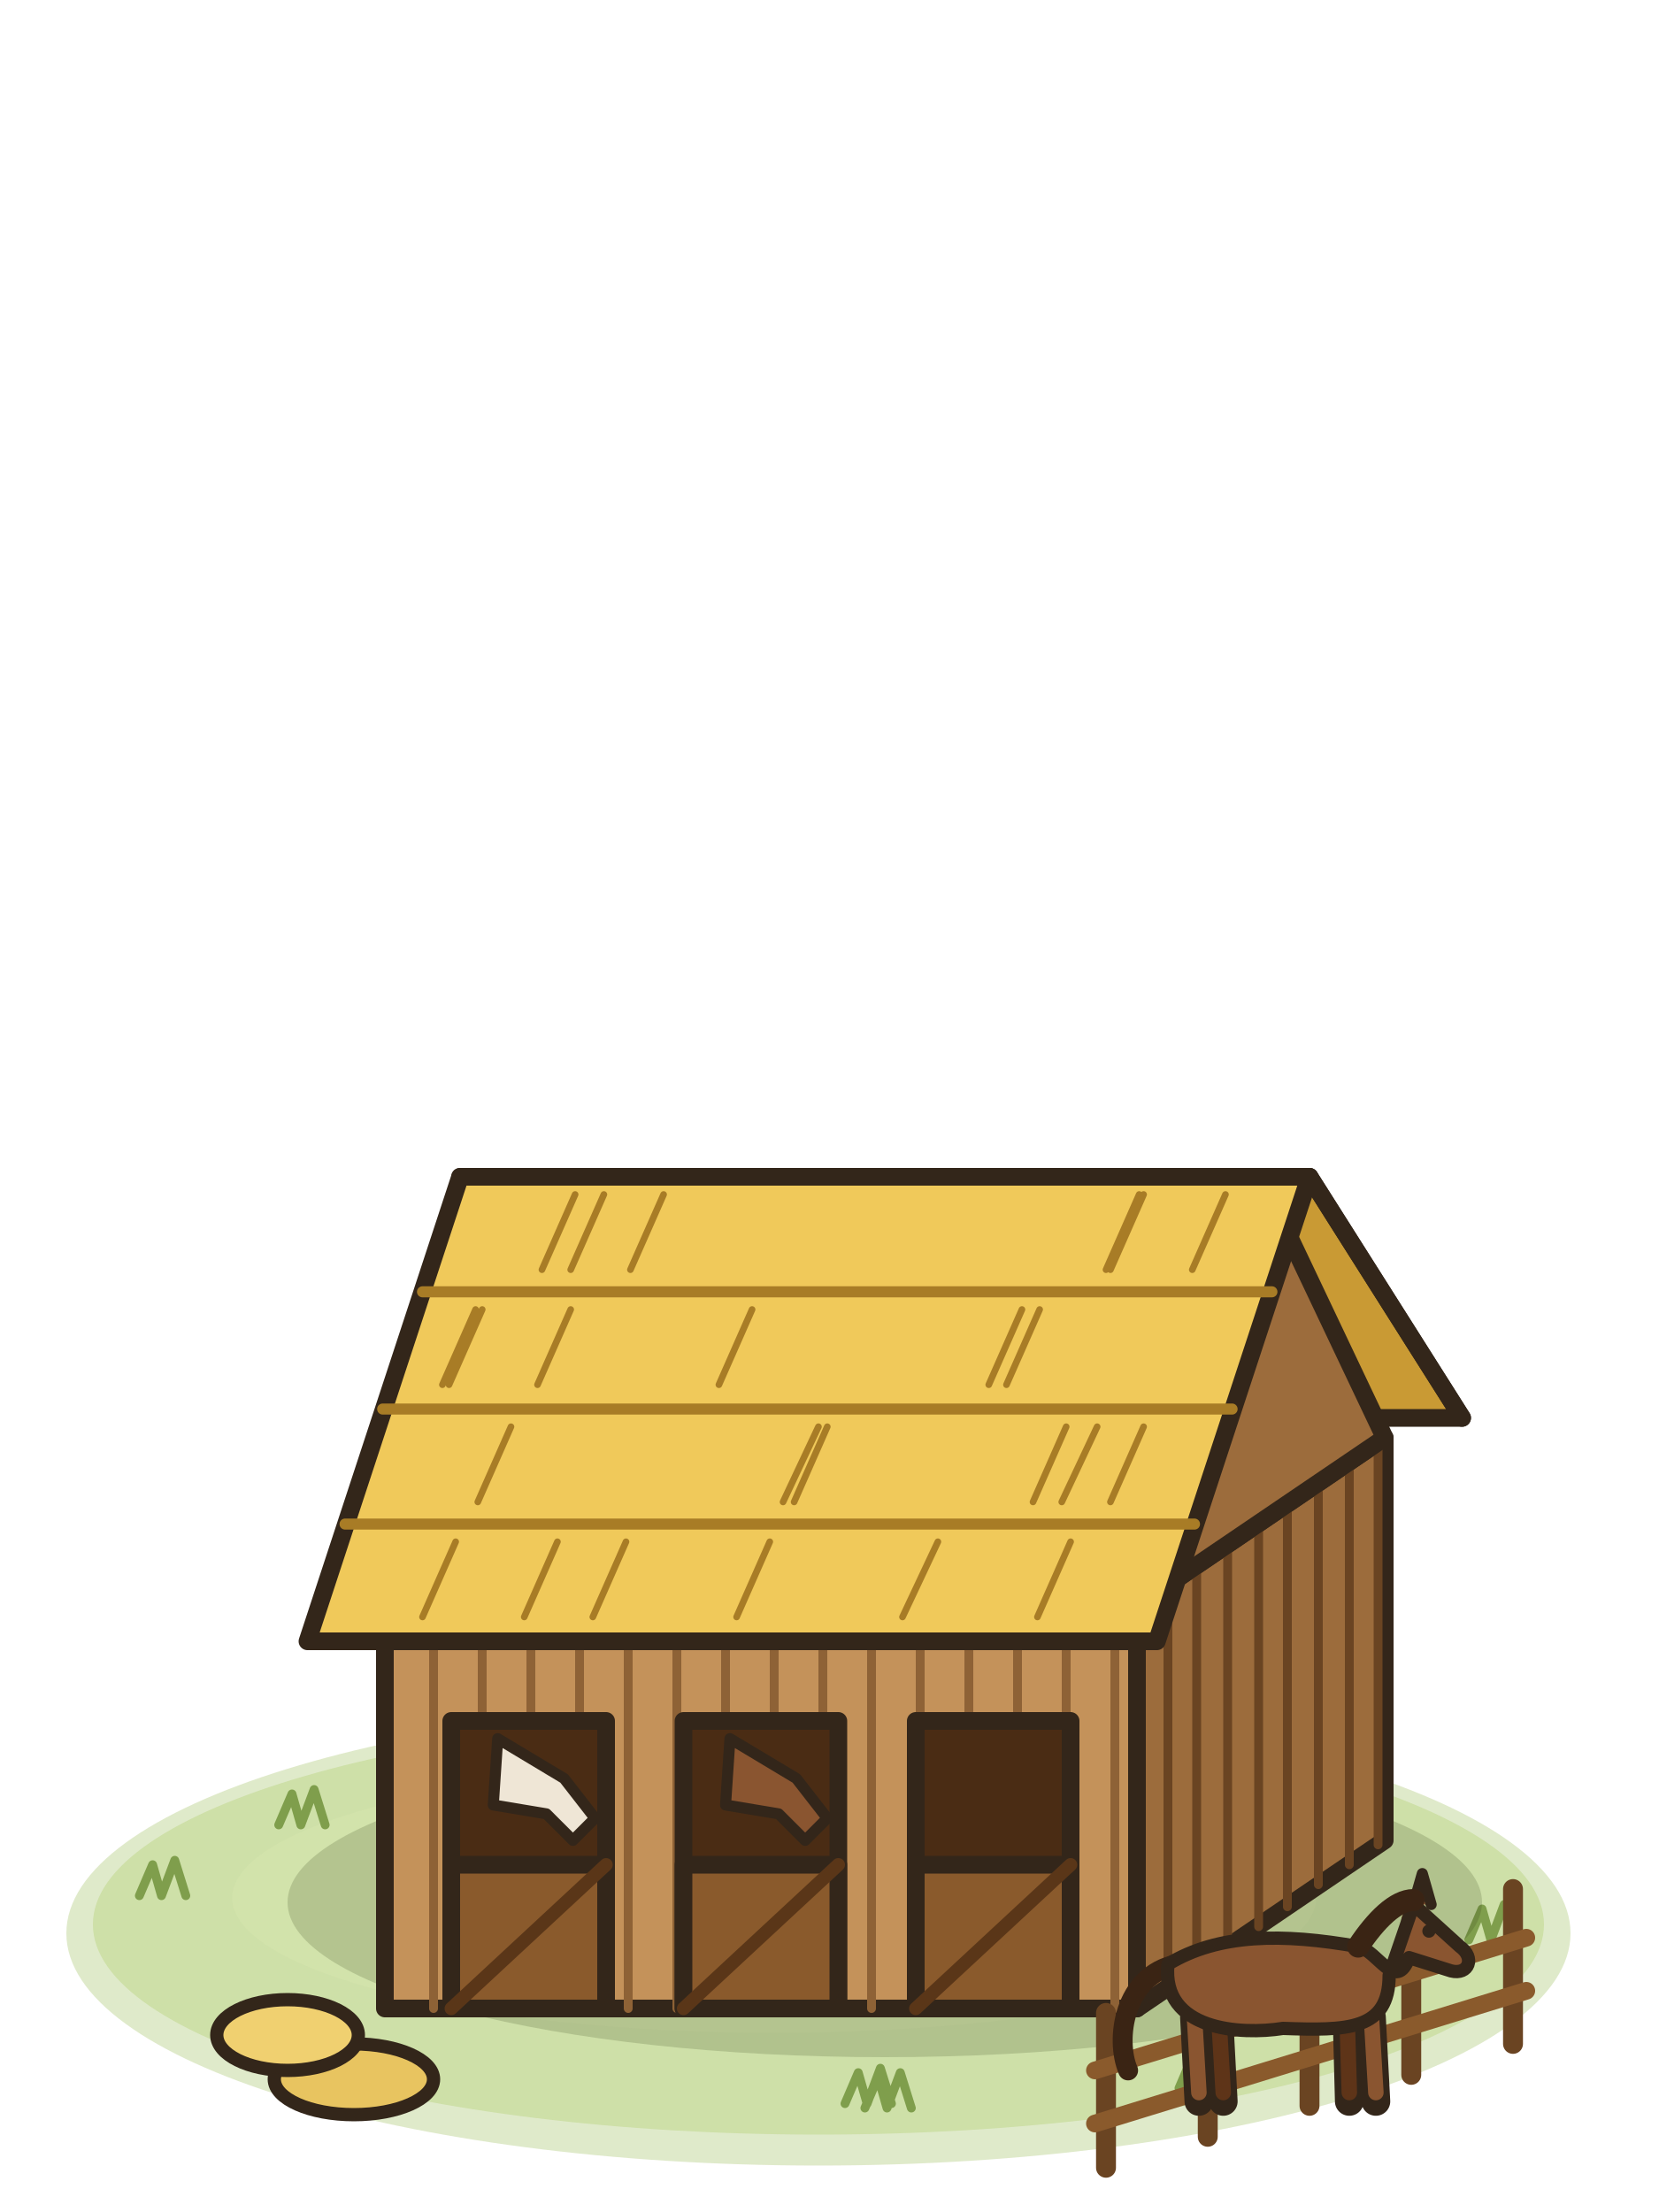
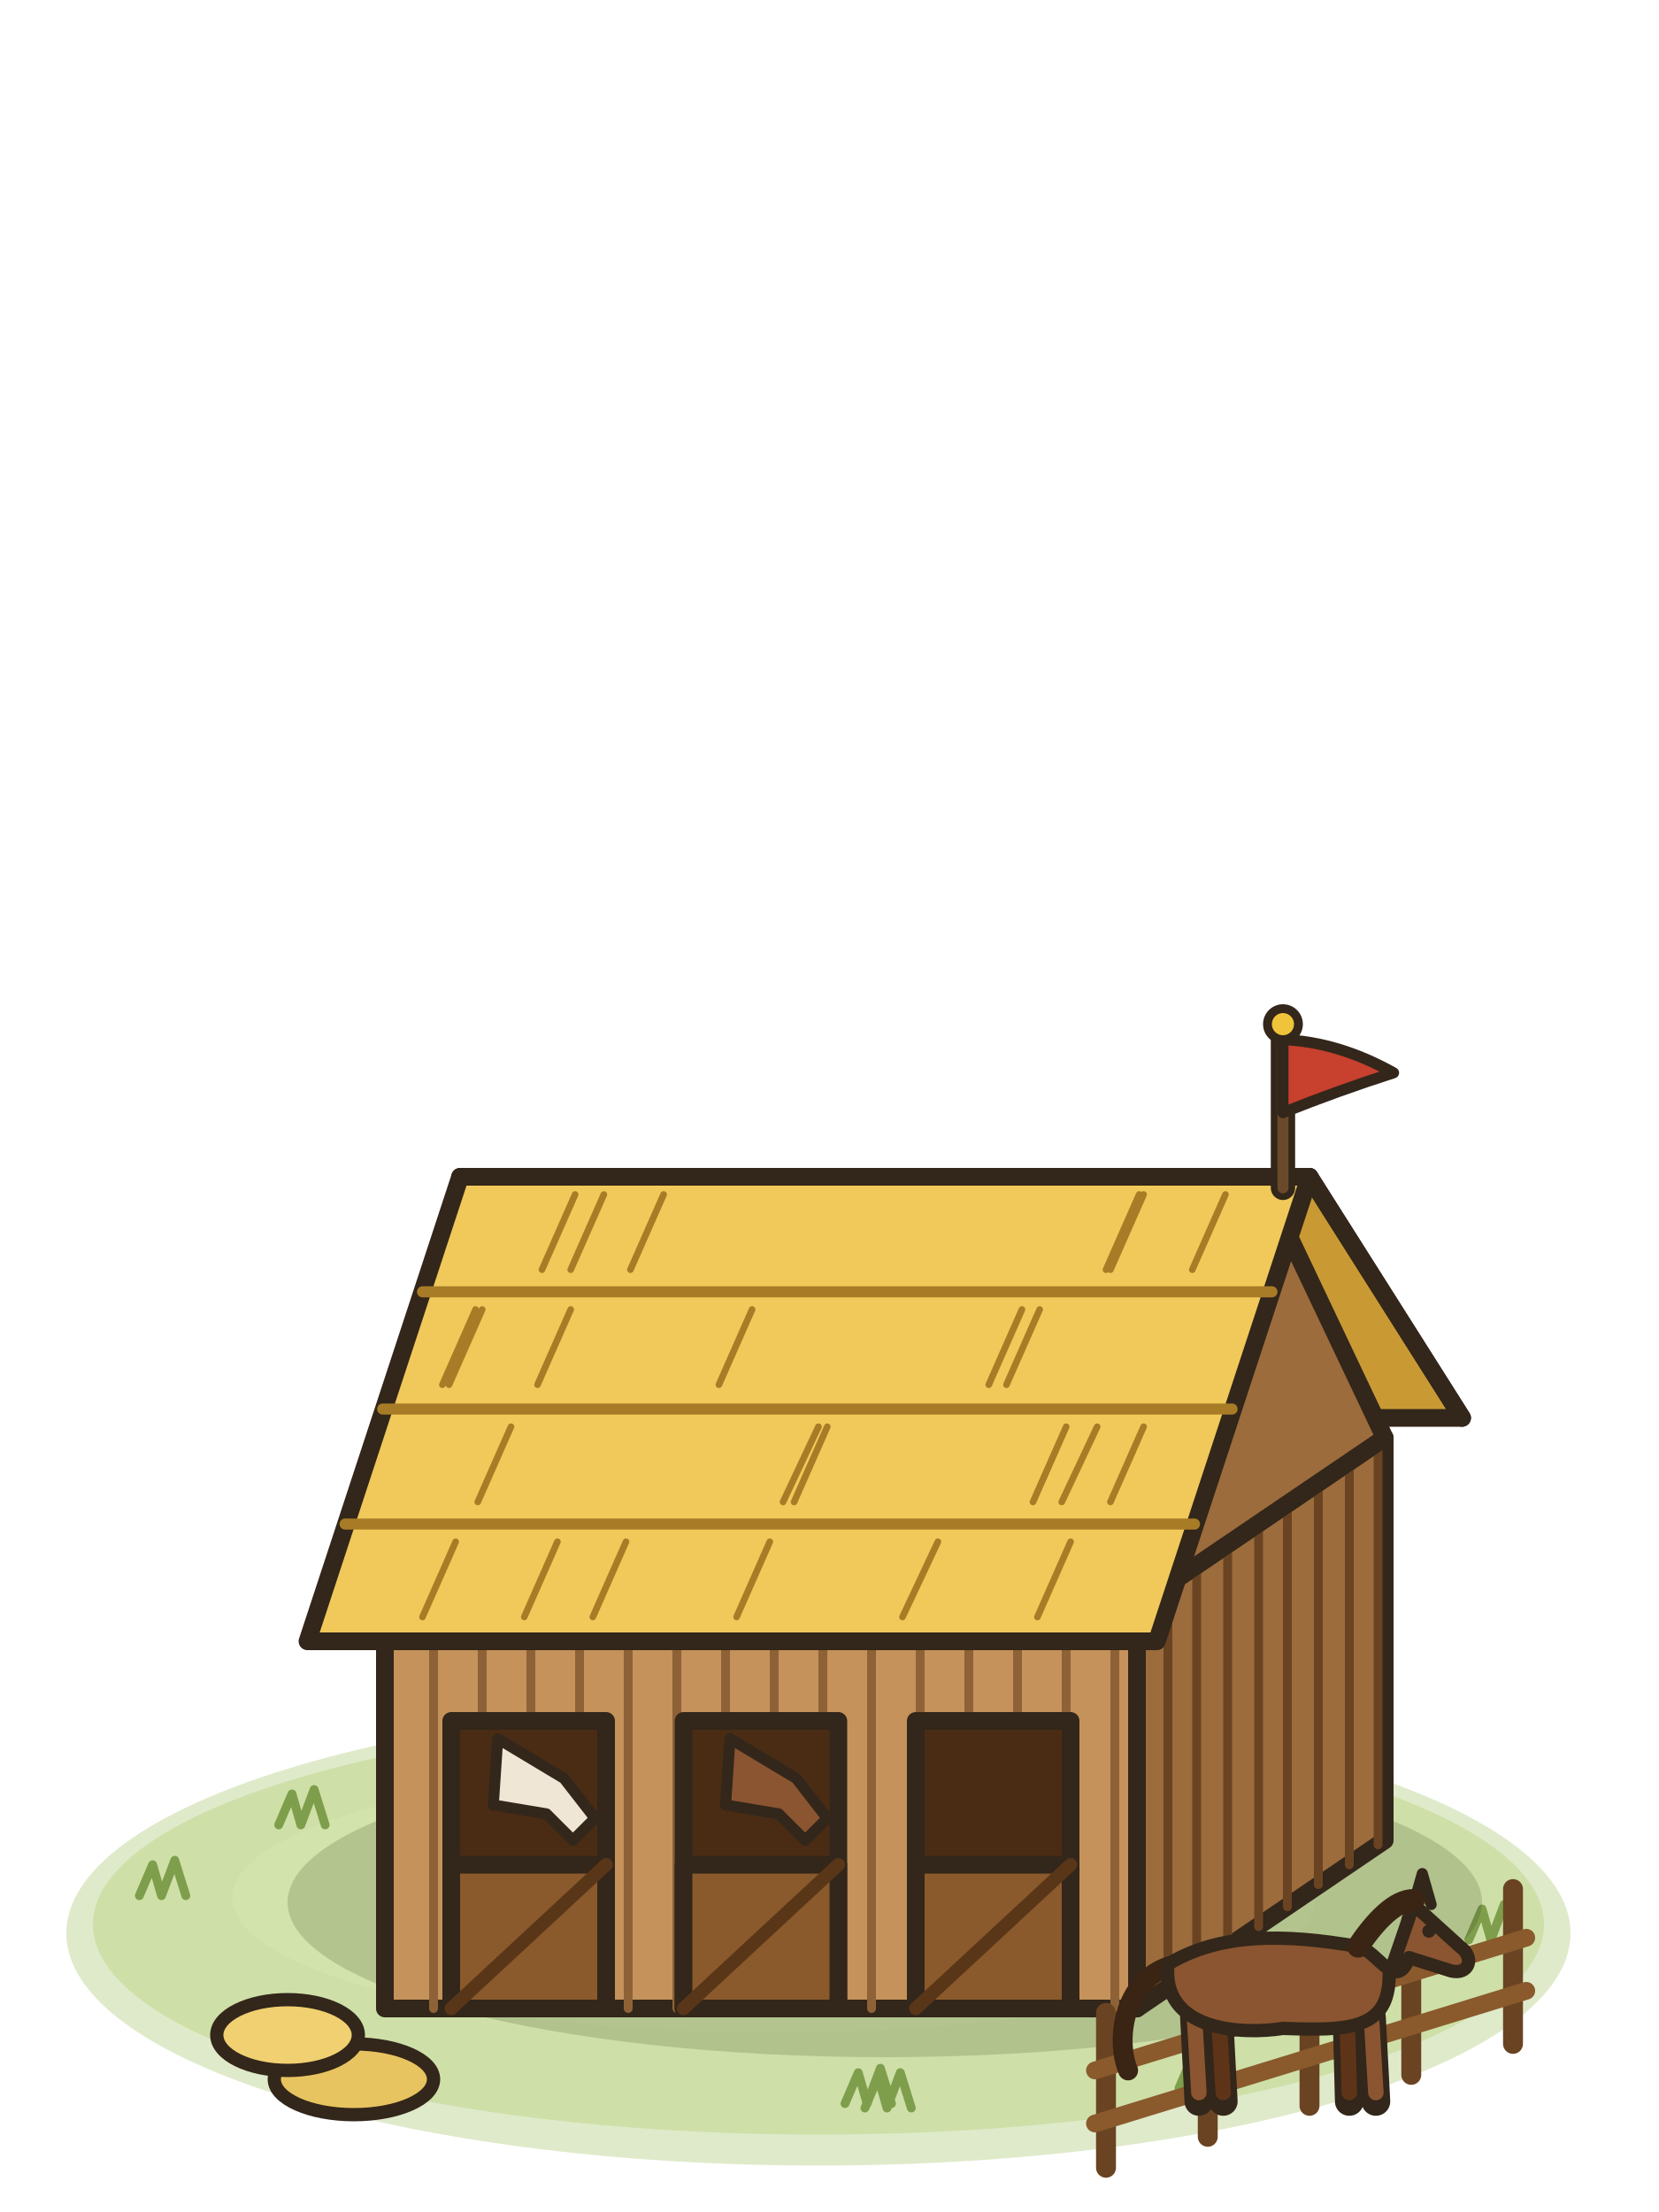
<svg xmlns="http://www.w3.org/2000/svg" viewBox="0 0 75 100">
  <g stroke="#33261a" stroke-width=".8" stroke-linejoin="round" stroke-linecap="round">
    <ellipse cx="37" cy="87.4" rx="34" ry="10.5" fill="#b9d08a" stroke="none" opacity=".45" />
    <ellipse cx="37" cy="87" rx="32.8" ry="9.5" fill="#c8dc9c" stroke="none" opacity=".75" />
    <ellipse cx="35" cy="85.8" rx="24.5" ry="6.1" fill="#d4e4ac" stroke="none" opacity=".7" />
    <path d="M38.2,95.1l.6-1.4,.4,1.4,.6-1.6,.5,1.6m-27.7-12.6l.6-1.4,.4,1.4,.6-1.6,.5,1.6m51.7,5.2l.6-1.4,.4,1.4,.6-1.6,.5,1.6m-29.4,7.6l.6-1.4,.4,1.4,.6-1.6,.5,1.6m9.7-15.7l.6-1.4,.4,1.4,.6-1.6,.5,1.6m.3,14.8l.6-1.4,.4,1.4,.6-1.6,.5,1.6m-49.1-8.7l.6-1.4,.4,1.4,.6-1.6,.5,1.6" fill="none" stroke="#7f9e4c" stroke-width=".4" />
    <ellipse cx="40" cy="86" rx="27" ry="7" fill="#2a3a10" stroke="none" opacity=".18" />
    <path d="M51.4,90.8l11.2-7.6,0-18.2-11.2,7.6Z" fill="#9c6c3c" />
    <path d="M17.4,90.8l34,0,0-18.2-34,0Z" fill="#c4925a" />
    <path d="M19.6,90.8l0-18.2m2.2,18.2l0-18.2m2.2,18.2l0-18.2m2.2,18.2l0-18.2m2.2,18.2l0-18.2m2.2,18.2l0-18.2m2.2,18.2l0-18.2m2.2,18.2l0-18.2m2.2,18.2l0-18.2m2.2,18.2l0-18.2m2.2,18.2l0-18.2m2.2,18.2l0-18.2m2.2,18.2l0-18.2m2.2,18.2l0-18.2m2.2,18.2l0-18.2" fill="none" stroke="#8e6236" stroke-width=".4" />
    <path d="M52.8,89.9l0-18.2m1.3,17.2l0-18.2m1.4,17.3l0-18.2m1.4,17.3l0-18.2m1.3,17.3l0-18.2m1.4,17.2l0-18.2m1.4,17.3l0-18.2m1.3,17.3l0-18.2" fill="none" stroke="#6a4422" stroke-width=".4" />
    <path d="M17.4,73.2l34,0" fill="none" stroke="#5a3618" stroke-width="1" />
    <path d="M20.4,90.8l7,0,0-13-7,0Z" fill="#4a2c14" />
    <path d="M20.4,90.8l7,0,0-6.5-7,0Z" fill="#8a5a2c" />
    <path d="M20.4,90.8l7-6.5" fill="none" stroke="#5a3618" stroke-width=".6" />
    <path d="M30.9,90.8l7,0,0-13-7,0Z" fill="#4a2c14" />
    <path d="M30.9,90.8l7,0,0-6.5-7,0Z" fill="#8a5a2c" />
    <path d="M30.9,90.8l7-6.5" fill="none" stroke="#5a3618" stroke-width=".6" />
    <path d="M41.4,90.8l7,0,0-13-7,0Z" fill="#4a2c14" />
    <path d="M41.4,90.8l7,0,0-6.5-7,0Z" fill="#8a5a2c" />
    <path d="M41.4,90.8l7-6.5" fill="none" stroke="#5a3618" stroke-width=".6" />
    <path d="M32.8,81.6l.2-3,3,1.8,1.4,1.8-1,1-1.2-1.2Z" fill="#8a5530" stroke-width=".5" />
    <path d="M22.3,81.6l.2-3,3,1.8,1.4,1.8-1,1-1.2-1.2Z" fill="#efe6d6" stroke-width=".5" />
    <path d="M20.8,53.2l38.4,0,6.9,10.9-38.4,0Z" fill="#c99a34" />
    <path d="M51.4,72.6 62.6,65 57,53.2Z" fill="#9c6c3c" />
    <path d="M13.9,74.2l38.4,0,6.9-21-38.4,0Z" fill="#f0c95a" />
    <path d="M15.6,68.9l38.4,0m-36.7-5.2l38.4,0m-36.6-5.3l38.4,0" fill="none" stroke="#a87c26" stroke-width=".5" />
    <path d="M19.1,73.1l1.5-3.4m3.1,3.4l1.5-3.4m1.6,3.4l1.5-3.4m18.6,3.4l1.5-3.4m-15.1,3.4l1.5-3.4m6,3.4l1.6-3.4m-20.8-1.8l1.5-3.4m12.3,3.4l1.6-3.4m9.7,3.4l1.5-3.4m-12.3,3.4l1.5-3.4m12.8,3.4l1.5-3.4m-3.7,3.4l1.6-3.4m-17.1-1.9l1.5-3.4m-14,3.4l1.5-3.4m24,3.4l1.5-3.4m-22.7,3.4l1.5-3.4m-5.5,3.4l1.5-3.4m22.9,3.4l1.5-3.4m4-1.8l1.5-3.4m-1.7,3.4l1.5-3.4m2.4,3.4l1.5-3.4m-26.9,3.4l1.5-3.4m-5.5,3.4l1.5-3.4m-.2,3.4l1.5-3.4" fill="none" stroke="#a87c26" stroke-width=".3" />
    <path d="M66.1,64.1 59.2,53.2" fill="none" stroke-width=".8" />
+     <path d="M58,53.7l0-7" fill="none" stroke="#33261a" stroke-width="1.1" />
+     <path d="M58,53.7l0-7" fill="none" stroke="#6a4a2a" stroke-width=".5" />
+     <path d="M58,47Q60.5,47.1 63,48.5Q60.5,49.3 58,50.3Z" fill="#c8402e" stroke-width=".5" />
+     <circle cx="58" cy="46.3" r=".7" fill="#f0c43a" stroke-width=".4" />
    <ellipse cx="16" cy="94" rx="3.6" ry="1.6" fill="#e8c460" stroke-width=".6" />
    <ellipse cx="13" cy="92" rx="3.2" ry="1.6" fill="#f0d070" stroke-width=".6" />
    <path d="M50,98l0-7m4.6,5.6l0-7m4.6,5.6l0-7m4.6,5.6l0-7m4.6,5.6l0-7" fill="none" stroke="#6a4422" stroke-width=".9" />
    <path d="M49.5,93.6 69,87.6M49.5,96 69,90" fill="none" stroke="#8a5a2c" stroke-width=".8" />
    <path d="M53.2,88.8C50.8,89.3 50.4,92.2 51,93.6" fill="none" stroke="#3a2414" stroke-width=".9" />
    <path d="M54,91.2l.2,3.8" fill="none" stroke="#33261a" stroke-width="1.3" />
    <path d="M54,91.2l.2,3.4" fill="none" stroke="#8a5530" stroke-width=".7" />
    <path d="M55.1,91.2l.2,3.8m5.6-3.8l.1,3.8" fill="none" stroke="#33261a" stroke-width="1.3" />
    <path d="M55.1,91.2l.2,3.4m5.6-3.4l.1,3.4" fill="none" stroke="#5e3418" stroke-width=".7" />
    <path d="M62,91.2l.2,3.8" fill="none" stroke="#33261a" stroke-width="1.3" />
    <path d="M62,91.2l.2,3.4" fill="none" stroke="#8a5530" stroke-width=".7" />
    <path d="M52.8,88.8C52.5,91.8 56.1,92 58,91.7C60.9,91.8 62.8,91.8 62.8,89.3L63.9,86.1L66,88C66.7,88.5 66.4,89.3 65.6,89.1L63.7,88.5C63.1,90.1 62.3,88.2 61.4,88C58,87.4 55.1,87.4 52.8,88.8Z" fill="#8a5530" stroke-width=".6" />
    <path d="M63.9,86.1l.4-1.4,.4,1.4" fill="#8a5530" stroke-width=".5" />
    <path d="M61.4,88C62.2,86.8 63.1,85.9 63.9,85.9" fill="none" stroke="#3a2414" stroke-width="1" />
    <circle cx="64.6" cy="87.3" r=".3" fill="#33261a" stroke="none" />
  </g>
</svg>
